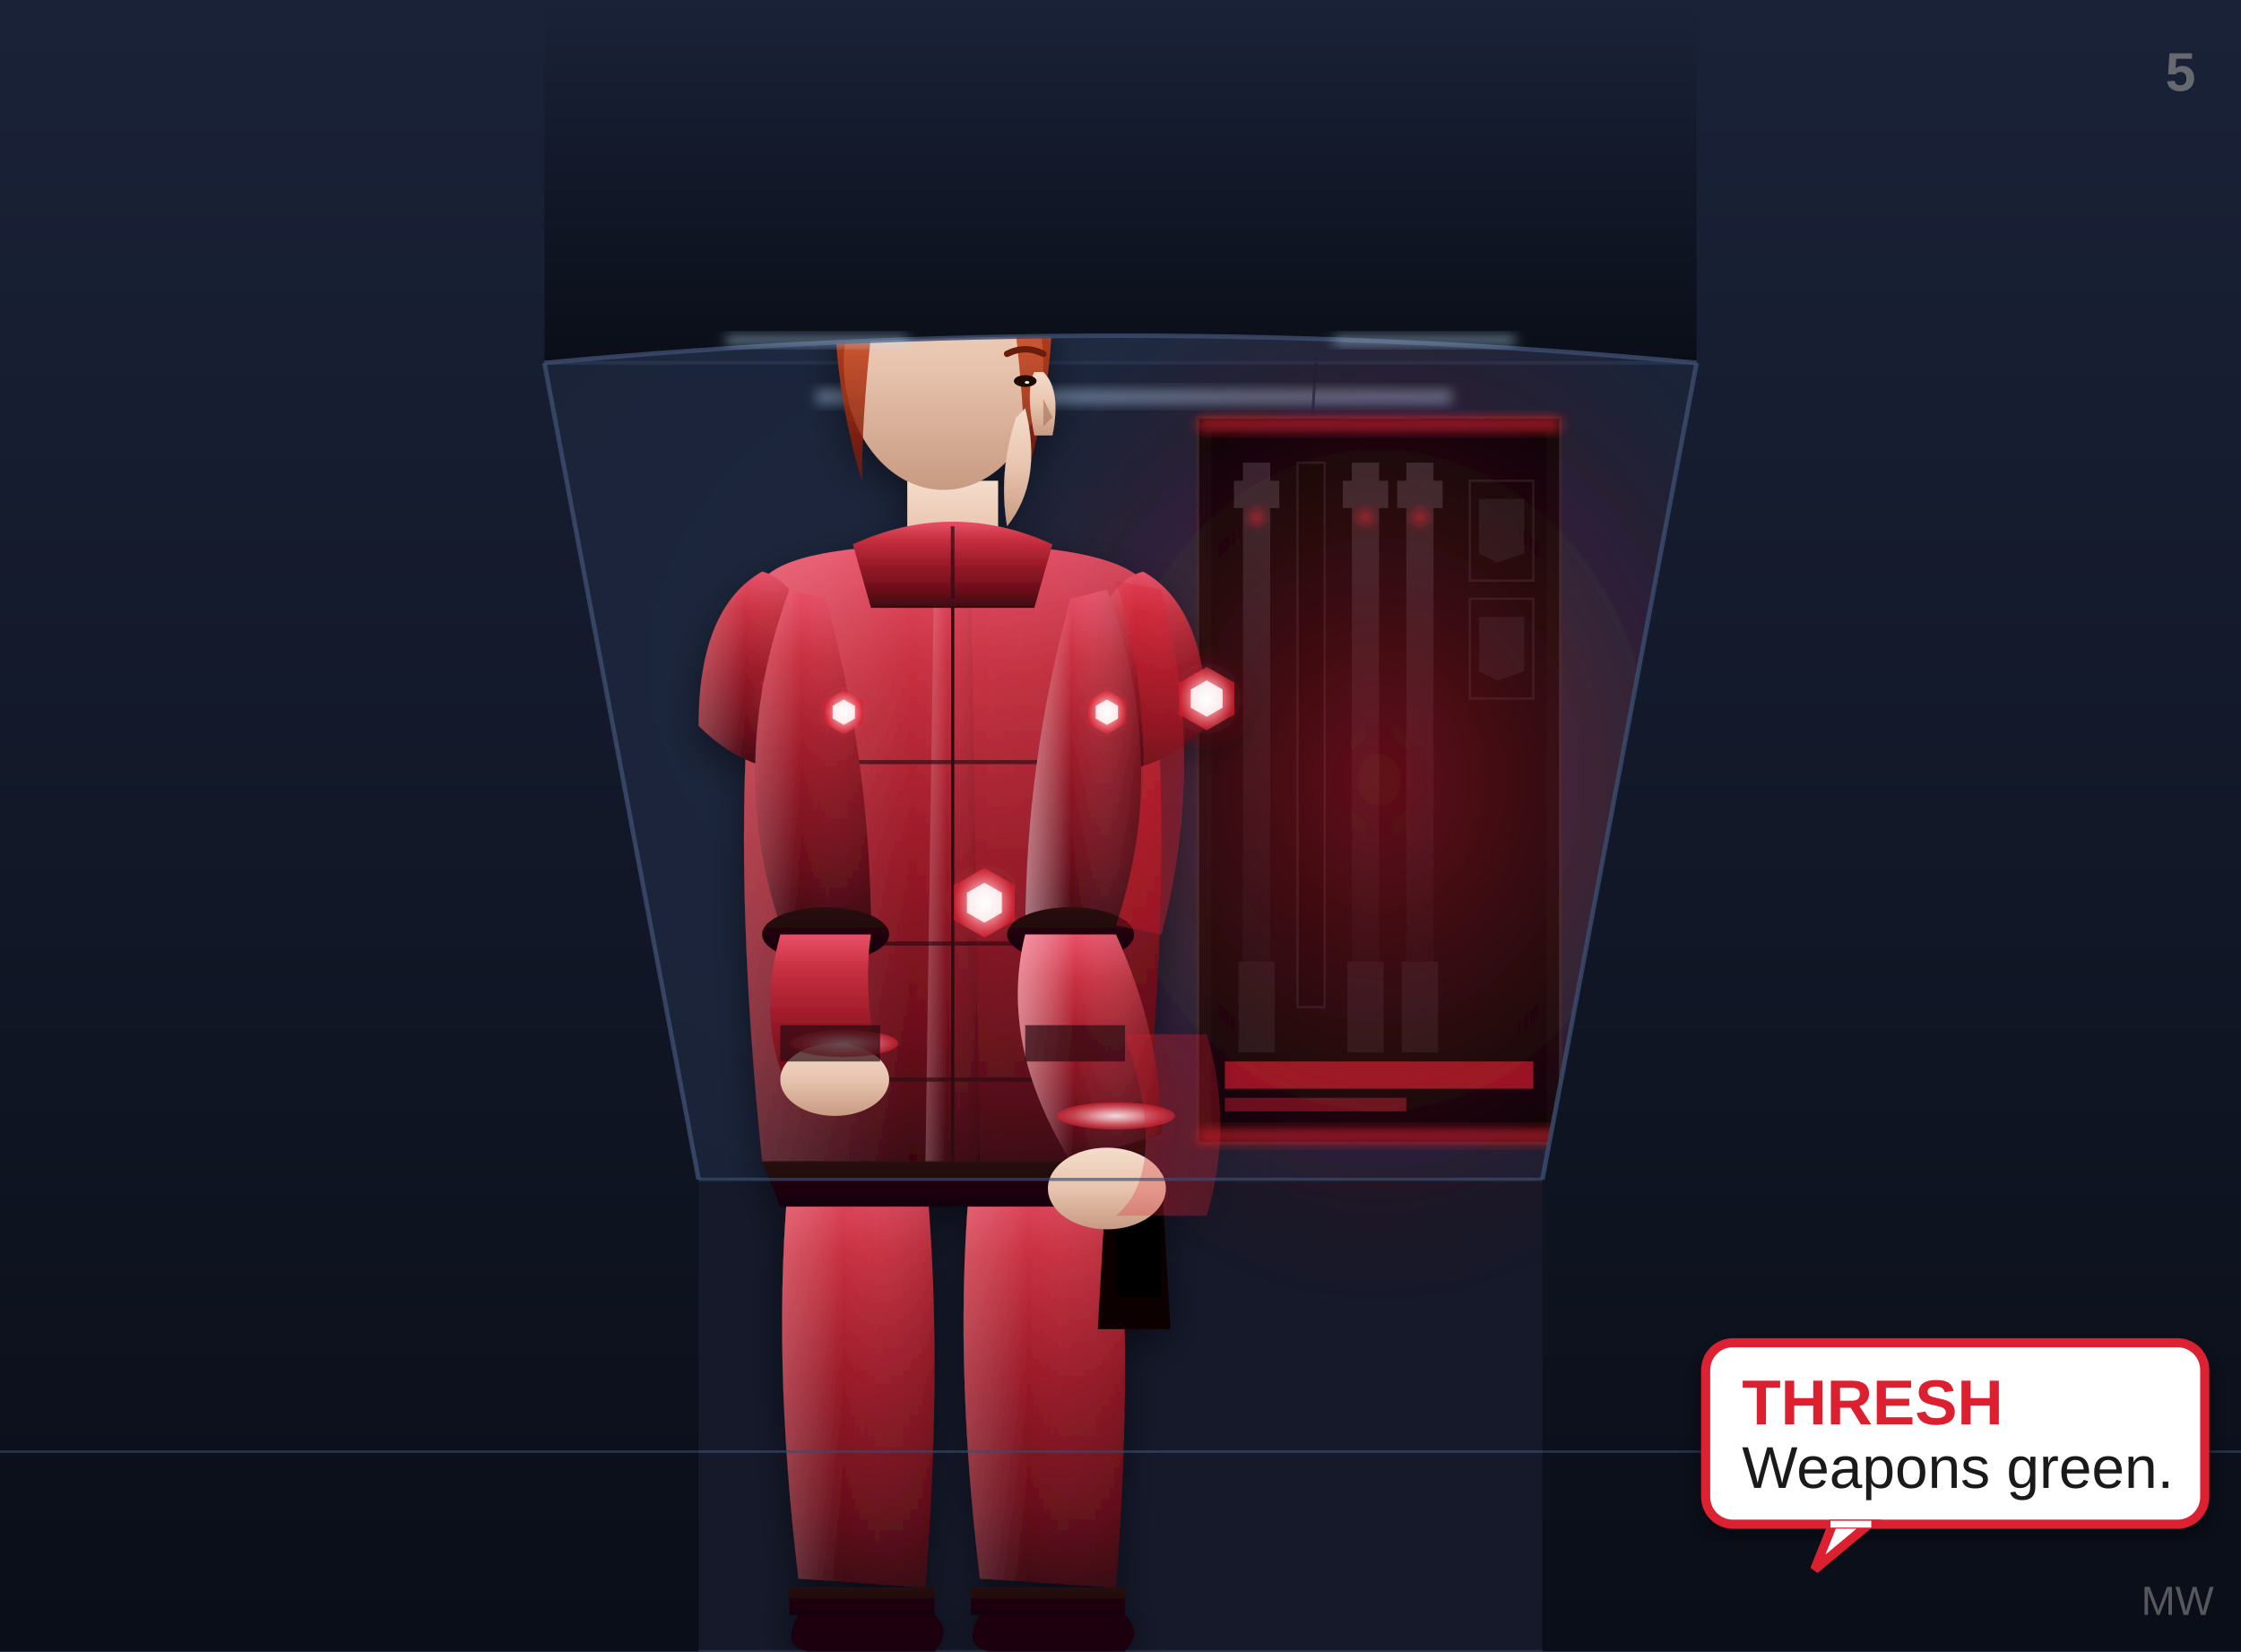
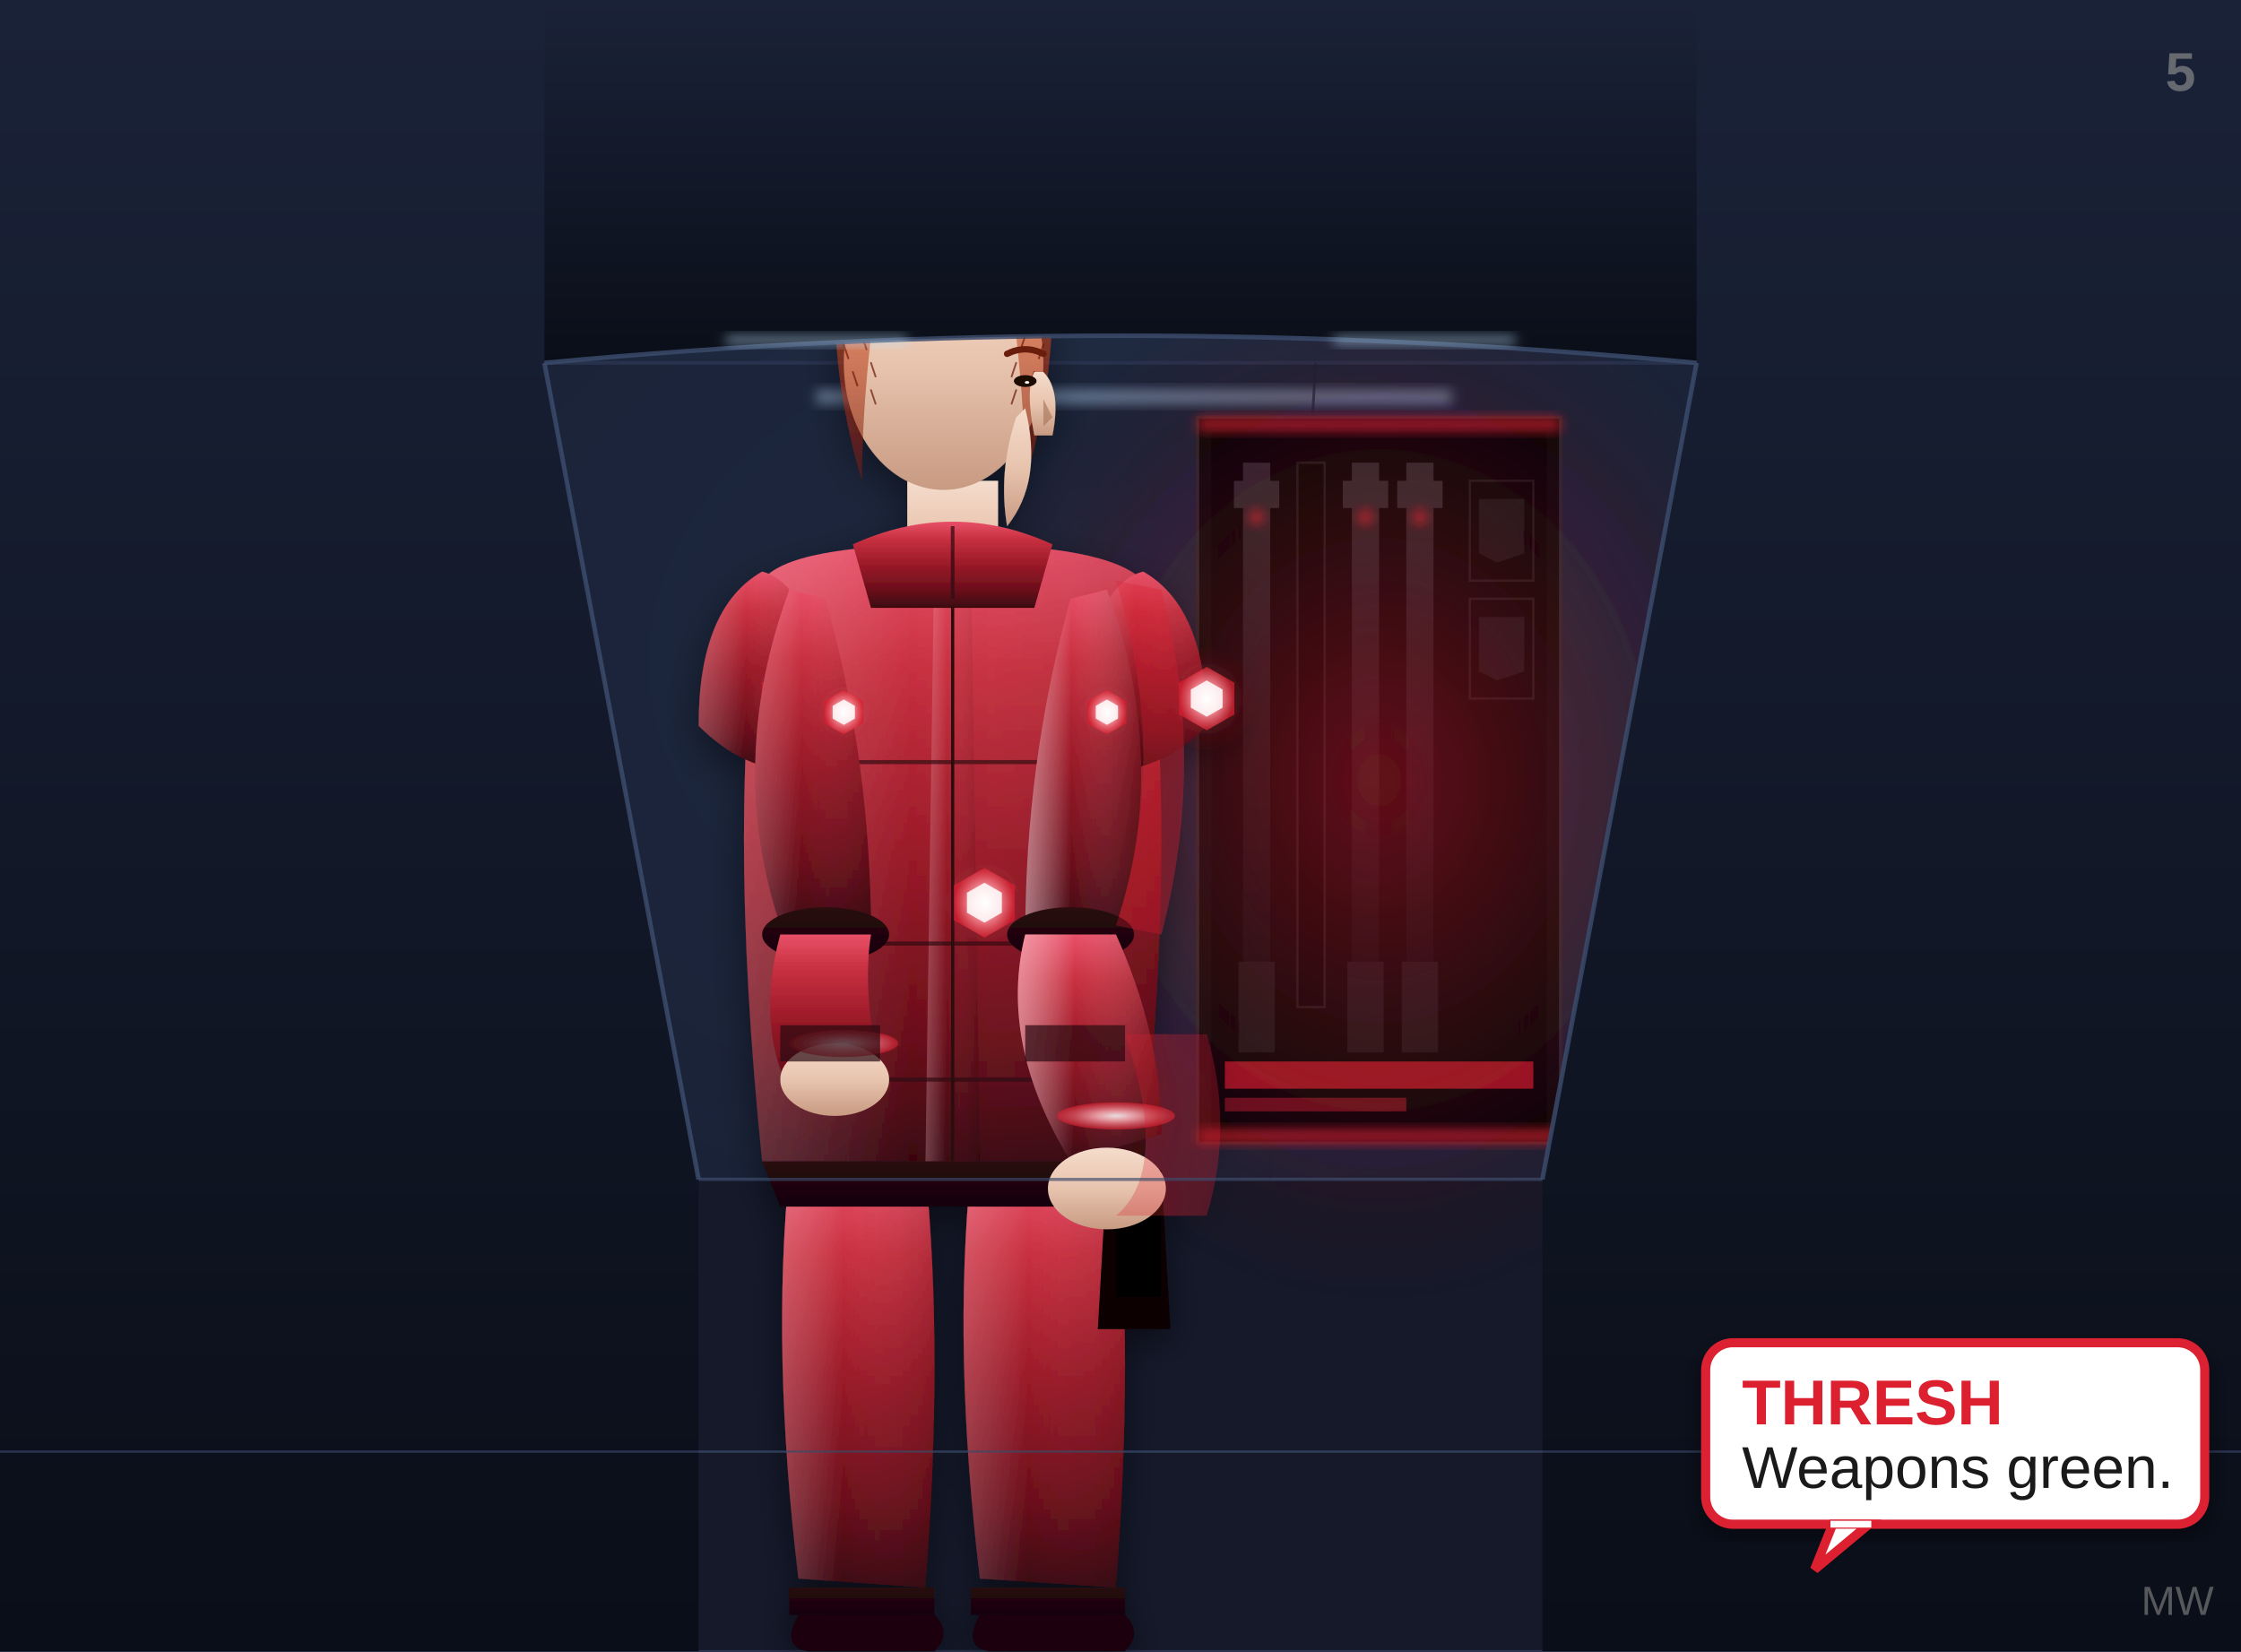
<svg xmlns="http://www.w3.org/2000/svg" viewBox="0 0 494 364" width="494" height="364">
  <defs>
    <filter id="balloonShadow" x="-10%" y="-10%" width="120%" height="120%">
      <feDropShadow dx="0" dy="2" stdDeviation="2.5" flood-color="#000" flood-opacity="0.45" />
    </filter>
    <linearGradient id="p5suitMetal" x1="0%" y1="0%" x2="0%" y2="100%">
      <stop offset="0%" stop-color="#e85068" />
      <stop offset="20%" stop-color="#c83040" />
      <stop offset="50%" stop-color="#9a1a28" />
      <stop offset="80%" stop-color="#6a0e1a" />
      <stop offset="100%" stop-color="#3a0610" />
    </linearGradient>
    <linearGradient id="p5suitHighlight" x1="0%" y1="0%" x2="100%" y2="0%">
      <stop offset="0%" stop-color="#ffd0d8" stop-opacity="0.55" />
      <stop offset="40%" stop-color="#ffffff" stop-opacity="0" />
      <stop offset="100%" stop-color="#000000" stop-opacity="0.25" />
    </linearGradient>
    <linearGradient id="p5suitSeam" x1="0%" y1="0%" x2="0%" y2="100%">
      <stop offset="0%" stop-color="#2a0810" />
      <stop offset="100%" stop-color="#150408" />
    </linearGradient>
    <linearGradient id="p5skinTone" x1="0%" y1="0%" x2="0%" y2="100%">
      <stop offset="0%" stop-color="#f5dccc" />
      <stop offset="50%" stop-color="#e8c4ae" />
      <stop offset="100%" stop-color="#c89a82" />
    </linearGradient>
    <linearGradient id="p5hair" x1="0%" y1="0%" x2="0%" y2="100%">
      <stop offset="0%" stop-color="#d85020" />
      <stop offset="50%" stop-color="#a83012" />
      <stop offset="100%" stop-color="#6a1a08" />
    </linearGradient>
    <radialGradient id="p5hologramCore" cx="50%" cy="50%">
      <stop offset="0%" stop-color="#ffffff" stop-opacity="1" />
      <stop offset="35%" stop-color="#ffb0b8" stop-opacity="0.95" />
      <stop offset="100%" stop-color="#dc2030" stop-opacity="0.7" />
    </radialGradient>
    <radialGradient id="p5hologramGlow" cx="50%" cy="50%">
      <stop offset="0%" stop-color="#ffb0b8" stop-opacity="0.6" />
      <stop offset="50%" stop-color="#dc2030" stop-opacity="0.2" />
      <stop offset="100%" stop-color="#3a0610" stop-opacity="0" />
    </radialGradient>
    <linearGradient id="p5bridgeFrame" x1="0%" y1="0%" x2="0%" y2="100%">
      <stop offset="0%" stop-color="#1a2238" />
      <stop offset="100%" stop-color="#0a0e18" />
    </linearGradient>
    <radialGradient id="p5corridorAmbient" cx="50%" cy="40%" r="80%">
      <stop offset="0%" stop-color="#2a3a58" stop-opacity="0.85" />
      <stop offset="60%" stop-color="#1a2238" stop-opacity="0.95" />
      <stop offset="100%" stop-color="#0a0e18" />
    </radialGradient>
    <radialGradient id="p5securityRim" cx="50%" cy="50%">
      <stop offset="0%" stop-color="#dc2030" stop-opacity="0.45" />
      <stop offset="60%" stop-color="#9a1a28" stop-opacity="0.18" />
      <stop offset="100%" stop-color="#3a0610" stop-opacity="0" />
    </radialGradient>
    <linearGradient id="p5rifleBody" x1="0%" y1="0%" x2="0%" y2="100%">
      <stop offset="0%" stop-color="#2a2a30" />
      <stop offset="50%" stop-color="#15161a" />
      <stop offset="100%" stop-color="#08090c" />
    </linearGradient>
    <filter id="p5bloom" x="-50%" y="-50%" width="200%" height="200%">
      <feGaussianBlur stdDeviation="3" />
    </filter>
    <filter id="p5softBloom" x="-50%" y="-50%" width="200%" height="200%">
      <feGaussianBlur stdDeviation="1.4" />
    </filter>
    <filter id="p5dropShadow" x="-50%" y="-50%" width="200%" height="200%">
      <feDropShadow dx="0" dy="3" stdDeviation="4" flood-color="#000" flood-opacity="0.45" />
    </filter>
    <symbol id="p5hexNode" viewBox="-10 -10 20 20" overflow="visible">
      <polygon points="0,-9 7.8,-4.5 7.8,4.5 0,9 -7.8,4.5 -7.8,-4.5" fill="url(#p5hologramGlow)" filter="url(#p5bloom)" />
      <polygon points="0,-7 6.1,-3.5 6.1,3.5 0,7 -6.1,3.5 -6.1,-3.5" fill="url(#p5hologramCore)" />
      <polygon points="0,-4 3.5,-2 3.5,2 0,4 -3.5,2 -3.5,-2" fill="#ffffff" opacity="0.85" />
    </symbol>
  </defs>
  <g id="p5-corridor">
    <rect width="494" height="364" fill="#0a0e18" />
    <rect width="494" height="364" fill="url(#p5corridorAmbient)" opacity="0.9" />
    <path d="M120,80 L374,80 L340,260 L154,260 Z" fill="#1a2238" opacity="0.65" />
    <line x1="120" y1="80" x2="374" y2="80" stroke="#2a3450" stroke-width="0.8" opacity="0.85" />
    <line x1="154" y1="260" x2="340" y2="260" stroke="#2a3450" stroke-width="0.8" opacity="0.85" />
    <line x1="120" y1="80" x2="154" y2="260" stroke="#2a3450" stroke-width="0.7" opacity="0.7" />
    <line x1="374" y1="80" x2="340" y2="260" stroke="#2a3450" stroke-width="0.7" opacity="0.7" />
    <rect x="180" y="86" width="140" height="3" fill="#7c92ae" filter="url(#p5softBloom)" opacity="0.8" />
    <line x1="200" y1="80" x2="210" y2="260" stroke="#1a2238" stroke-width="0.6" opacity="0.7" />
    <line x1="290" y1="80" x2="280" y2="260" stroke="#1a2238" stroke-width="0.6" opacity="0.7" />
    <path d="M154,260 L340,260 L494,364 L0,364 Z" fill="#15192a" />
    <line x1="0" y1="364" x2="494" y2="364" stroke="#2a3450" stroke-width="0.5" />
    <line x1="100" y1="320" x2="394" y2="320" stroke="#2a3450" stroke-width="0.4" opacity="0.55" />
  </g>
  <g id="p5-weapon-rack" transform="translate(264, 92)">
    <rect x="0" y="0" width="80" height="160" fill="#0a0a0c" />
    <rect x="0" y="0" width="80" height="160" fill="none" stroke="#2a2a30" stroke-width="0.7" />
    <rect x="3" y="3" width="74" height="154" fill="#040406" />
    <rect x="0" y="0" width="80" height="3" fill="#dc2030" filter="url(#p5softBloom)" opacity="0.75" />
    <rect x="0" y="157" width="80" height="3" fill="#dc2030" filter="url(#p5softBloom)" opacity="0.75" />
    <g id="p5-rack-rifles">
      <rect x="10" y="10" width="6" height="120" fill="url(#p5rifleBody)" />
      <rect x="8" y="14" width="10" height="6" fill="#2a2a30" />
      <rect x="9" y="120" width="8" height="20" fill="#15161a" />
      <circle cx="13" cy="22" r="1.5" fill="#dc2030" filter="url(#p5softBloom)" />
      <rect x="22" y="10" width="6" height="120" fill="#020203" stroke="#1a1a1d" stroke-width="0.5" />
      <rect x="34" y="10" width="6" height="120" fill="url(#p5rifleBody)" />
      <rect x="32" y="14" width="10" height="6" fill="#2a2a30" />
      <rect x="33" y="120" width="8" height="20" fill="#15161a" />
      <circle cx="37" cy="22" r="1.5" fill="#dc2030" filter="url(#p5softBloom)" />
      <rect x="46" y="10" width="6" height="120" fill="url(#p5rifleBody)" />
      <rect x="44" y="14" width="10" height="6" fill="#2a2a30" />
      <rect x="45" y="120" width="8" height="20" fill="#15161a" />
      <circle cx="49" cy="22" r="1.5" fill="#dc2030" filter="url(#p5softBloom)" />
      <rect x="60" y="14" width="14" height="22" fill="#040406" stroke="#1a1a1d" stroke-width="0.5" />
      <path d="M62,18 L72,18 L72,30 L66,32 L62,30 Z" fill="#15161a" />
      <rect x="60" y="40" width="14" height="22" fill="#040406" stroke="#1a1a1d" stroke-width="0.5" />
      <path d="M62,44 L72,44 L72,56 L66,58 L62,56 Z" fill="#15161a" />
    </g>
    <rect x="6" y="142" width="68" height="6" fill="#dc2030" opacity="0.7" />
    <rect x="6" y="150" width="40" height="3" fill="#9a1a28" opacity="0.65" />
    <ellipse cx="40" cy="80" rx="100" ry="120" fill="url(#p5securityRim)" filter="url(#p5bloom)" />
  </g>
  <g id="p5-thresh" filter="url(#p5dropShadow)" transform="translate(186, 88)">
    <g id="p5-rifle-held">
      <rect x="42" y="80" width="6" height="100" fill="url(#p5rifleBody)" transform="rotate(-15 45 130)" />
      <rect x="38" y="76" width="14" height="8" fill="#2a2a30" transform="rotate(-15 45 80)" />
      <rect x="40" y="178" width="10" height="14" fill="#15161a" transform="rotate(-15 45 185)" />
      <circle cx="35" cy="98" r="2" fill="#dc2030" filter="url(#p5softBloom)" transform="rotate(-15 45 100)" />
    </g>
    <g id="p5-thresh-figure">
      <g id="p5-thresh-legs">
        <path d="M-12,170 Q-16,210 -10,260 L18,262 Q22,210 18,170 Z" fill="url(#p5suitMetal)" />
        <path d="M-12,170 Q-16,210 -10,260 L18,262 Q22,210 18,170 Z" fill="url(#p5suitHighlight)" opacity="0.45" />
        <rect x="-12" y="262" width="32" height="6" fill="url(#p5suitSeam)" />
        <path d="M-10,268 Q-14,275 -8,276 L20,276 Q24,272 20,268 Z" fill="#1a0408" />
        <path d="M28,170 Q24,210 30,260 L60,262 Q64,210 60,170 Z" fill="url(#p5suitMetal)" />
        <path d="M28,170 Q24,210 30,260 L60,262 Q64,210 60,170 Z" fill="url(#p5suitHighlight)" opacity="0.4" />
        <rect x="28" y="262" width="34" height="6" fill="url(#p5suitSeam)" />
        <path d="M30,268 Q26,275 32,276 L62,276 Q66,272 62,268 Z" fill="#1a0408" />
      </g>
      <g id="p5-thresh-torso">
        <path d="M-18,168 L66,168 L62,178 L-14,178 Z" fill="url(#p5suitSeam)" />
        <path d="M-18,40 Q-26,90 -18,168 L66,168 Q74,90 66,40 Q58,32 24,32 Q-12,32 -18,40 Z" fill="url(#p5suitMetal)" />
        <path d="M-18,40 Q-26,90 -18,168 L66,168 Q74,90 66,40 Q58,32 24,32 Q-12,32 -18,40 Z" fill="url(#p5suitHighlight)" opacity="0.4" />
        <path d="M20,32 L28,32 L30,168 L18,168 Z" fill="url(#p5suitMetal)" />
        <path d="M20,32 L28,32 L30,168 L18,168 Z" fill="url(#p5suitHighlight)" opacity="0.5" />
        <line x1="24" y1="32" x2="24" y2="168" stroke="#2a0810" stroke-width="0.7" />
        <line x1="-14" y1="80" x2="62" y2="80" stroke="#2a0810" stroke-width="0.9" opacity="0.65" />
        <line x1="-14" y1="120" x2="62" y2="120" stroke="#2a0810" stroke-width="0.9" opacity="0.65" />
        <line x1="-14" y1="150" x2="62" y2="150" stroke="#2a0810" stroke-width="0.9" opacity="0.65" />
        <path d="M-18,38 Q-32,46 -32,72 Q-22,82 -10,82 L-6,55 Q-10,40 -18,38 Z" fill="url(#p5suitMetal)" />
        <path d="M-18,38 Q-32,46 -32,72 Q-22,82 -10,82 L-6,55 Q-10,40 -18,38 Z" fill="url(#p5suitHighlight)" opacity="0.5" />
        <path d="M66,38 Q80,46 80,72 Q70,82 58,82 L54,55 Q58,40 66,38 Z" fill="url(#p5suitMetal)" />
        <path d="M66,38 Q80,46 80,72 Q70,82 58,82 L54,55 Q58,40 66,38 Z" fill="url(#p5suitHighlight)" opacity="0.4" />
        <use href="#p5hexNode" x="-22" y="56" width="20" height="20" />
        <use href="#p5hexNode" x="70" y="56" width="20" height="20" />
        <use href="#p5hexNode" x="20" y="100" width="22" height="22" />
        <path d="M58,170 L70,170 L72,205 L56,205 Z" fill="#0a0204" />
        <rect x="60" y="178" width="10" height="20" fill="#050102" />
      </g>
      <g id="p5-thresh-arm-rifle">
        <path d="M58,42 Q72,80 60,116 L40,118 Q40,80 50,44 Z" fill="url(#p5suitMetal)" />
        <path d="M58,42 Q72,80 60,116 L40,118 Q40,80 50,44 Z" fill="url(#p5suitHighlight)" />
        <ellipse cx="50" cy="118" rx="14" ry="6" fill="url(#p5suitSeam)" />
        <path d="M40,118 Q34,142 50,168 L70,162 Q70,140 60,118 Z" fill="url(#p5suitMetal)" />
        <path d="M40,118 Q34,142 50,168 L70,162 Q70,140 60,118 Z" fill="url(#p5suitHighlight)" />
        <ellipse cx="58" cy="174" rx="13" ry="9" fill="url(#p5skinTone)" />
        <use href="#p5hexNode" x="51" y="62" width="14" height="14" />
        <ellipse cx="60" cy="158" rx="13" ry="3" fill="url(#p5hologramCore)" opacity="0.85" />
        <path d="M40,138 L62,138 L62,146 L40,146 Z" fill="#2a0810" opacity="0.7" />
      </g>
      <g id="p5-thresh-arm-barrel">
        <path d="M-12,42 Q-26,80 -14,116 L6,118 Q6,80 -4,44 Z" fill="url(#p5suitMetal)" />
        <path d="M-12,42 Q-26,80 -14,116 L6,118 Q6,80 -4,44 Z" fill="url(#p5suitHighlight)" opacity="0.45" />
        <ellipse cx="-4" cy="118" rx="14" ry="6" fill="url(#p5suitSeam)" />
        <path d="M-14,118 Q-20,140 -10,156 L8,150 Q4,130 6,118 Z" fill="url(#p5suitMetal)" />
        <ellipse cx="-2" cy="150" rx="12" ry="8" fill="url(#p5skinTone)" />
        <use href="#p5hexNode" x="-7" y="62" width="14" height="14" />
        <ellipse cx="0" cy="142" rx="12" ry="3" fill="url(#p5hologramCore)" opacity="0.85" />
        <path d="M-14,138 L8,138 L8,146 L-14,146 Z" fill="#2a0810" opacity="0.7" />
      </g>
      <g id="p5-thresh-neck">
        <path d="M14,18 L14,42 L34,42 L34,18 Z" fill="url(#p5skinTone)" />
        <path d="M2,32 Q24,22 46,32 L42,46 L6,46 Z" fill="url(#p5suitMetal)" />
        <line x1="24" y1="28" x2="24" y2="44" stroke="#2a0810" stroke-width="0.8" opacity="0.7" />
      </g>
      <g id="p5-thresh-head">
        <ellipse cx="22" cy="-8" rx="22" ry="28" fill="url(#p5skinTone)" />
-         <path d="M-2,-22 Q-2,-2 4,18 Q4,4 6,-14 Z" fill="url(#p5hair)" opacity="0.85" />
-         <path d="M46,-22 Q46,-2 40,18 Q40,4 38,-14 Z" fill="url(#p5hair)" opacity="0.85" />
-         <path d="M2,-26 Q4,-44 22,-50 Q44,-46 46,-26 Q40,-32 22,-32 Q6,-32 2,-26 Z" fill="url(#p5hair)" />
-         <path d="M6,-30 Q22,-42 40,-30" fill="none" stroke="#6a1a08" stroke-width="1" opacity="0.85" />
-         <path d="M8,-20 Q22,-30 38,-20" fill="none" stroke="#a83012" stroke-width="0.7" opacity="0.6" />
+         <path d="M-2,-22 Q-2,-2 4,18 Q4,4 6,-14 Z" fill="url(#p5hair)" opacity="0.55" />
+         <path d="M46,-22 Q46,-2 40,18 Q40,4 38,-14 Z" fill="url(#p5hair)" opacity="0.55" />
+         <g stroke="#6a1a08" stroke-width="0.4" stroke-linecap="round" opacity="0.7">
+           <line x1="0" y1="-12" x2="1" y2="-9" />
+           <line x1="2" y1="-6" x2="3" y2="-3" />
+           <line x1="4" y1="-14" x2="5" y2="-11" />
+           <line x1="6" y1="-8" x2="7" y2="-5" />
+           <line x1="6" y1="-2" x2="7" y2="1" />
+           <line x1="44" y1="-12" x2="43" y2="-9" />
+           <line x1="42" y1="-6" x2="41" y2="-3" />
+           <line x1="40" y1="-14" x2="39" y2="-11" />
+           <line x1="38" y1="-8" x2="37" y2="-5" />
+           <line x1="38" y1="-2" x2="37" y2="1" />
+         </g>
+         <path d="M2,-26 Q22,-32 44,-26 Q46,-26 46,-22 Q42,-22 22,-26 Q4,-22 2,-22 Q2,-26 2,-26 Z" fill="url(#p5hair)" />
+         <path d="M4,-26 Q6,-50 18,-58 Q34,-56 44,-46 Q48,-30 46,-26 Q42,-38 36,-46 Q24,-50 14,-44 Q6,-32 4,-26 Z" fill="url(#p5hair)" />
+         <path d="M10,-32 Q18,-44 34,-44 Q42,-38 44,-30 Q34,-40 24,-42 Q14,-40 10,-32 Z" fill="#6a1a08" opacity="0.55" />
+         <g stroke="#6a1a08" stroke-width="1" stroke-linecap="round" fill="none" opacity="0.85">
+           <path d="M6,-30 Q16,-42 30,-44" />
+           <path d="M10,-34 Q22,-46 38,-42" />
+           <path d="M14,-38 Q28,-48 42,-38" />
+           <path d="M18,-44 Q32,-50 44,-32" />
+         </g>
+         <g stroke="#e8a05a" stroke-width="0.8" stroke-linecap="round" fill="none" opacity="0.85">
+           <path d="M14,-46 Q26,-52 38,-44" />
+           <path d="M18,-50 Q30,-54 40,-46" />
+         </g>
+         <path d="M22,-58 L28,-58 L30,-56 Q26,-54 22,-54 Z" fill="#d85020" opacity="0.85" />
        <path d="M44,-6 Q48,-2 46,8 L42,8 Q40,-2 42,-6 Z" fill="url(#p5skinTone)" />
        <path d="M40,2 Q44,18 36,28 Q34,16 38,4 Z" fill="url(#p5skinTone)" />
        <ellipse cx="40" cy="-4" rx="2.5" ry="1.3" fill="#1a0a04" />
        <ellipse cx="40.4" cy="-3.7" rx="0.5" ry="0.3" fill="#ffffff" />
        <path d="M36,-10 Q40,-12 44,-10" fill="none" stroke="#6a1a08" stroke-width="1.4" stroke-linecap="round" />
        <path d="M44,0 L46,4 L44,6 Z" fill="#a8765a" opacity="0.65" />
      </g>
    </g>
    <path d="M60,40 Q72,80 60,116 L70,118 Q80,80 70,42 Z" fill="#dc2030" opacity="0.32" />
    <path d="M62,140 Q72,170 60,180 L80,180 Q86,160 80,140 Z" fill="#dc2030" opacity="0.28" />
  </g>
  <g id="p5-archway">
    <path d="M0,0 L120,0 L120,80 L154,260 L154,364 L0,364 Z" fill="url(#p5bridgeFrame)" />
    <path d="M494,0 L374,0 L374,80 L340,260 L340,364 L494,364 Z" fill="url(#p5bridgeFrame)" />
    <path d="M120,0 L374,0 L374,80 Q247,68 120,80 Z" fill="url(#p5bridgeFrame)" />
    <path d="M120,80 Q247,68 374,80" fill="none" stroke="#3a4a6a" stroke-width="1" opacity="0.85" />
    <line x1="120" y1="80" x2="154" y2="260" stroke="#3a4a6a" stroke-width="1" opacity="0.85" />
    <line x1="374" y1="80" x2="340" y2="260" stroke="#3a4a6a" stroke-width="1" opacity="0.85" />
    <line x1="154" y1="260" x2="340" y2="260" stroke="#3a4a6a" stroke-width="0.7" opacity="0.65" />
    <rect x="160" y="74" width="40" height="2" fill="#bfe4ff" filter="url(#p5softBloom)" opacity="0.55" />
    <rect x="294" y="74" width="40" height="2" fill="#bfe4ff" filter="url(#p5softBloom)" opacity="0.55" />
    <line x1="0" y1="320" x2="494" y2="320" stroke="#3a4a6a" stroke-width="0.5" opacity="0.65" />
  </g>
  <g id="p5-dialogue">
    <rect x="376" y="296" width="110" height="40" rx="6" fill="white" stroke="#dc2030" stroke-width="2" filter="url(#balloonShadow)" />
    <polygon points="404,336 412,336 400,346" fill="white" stroke="#dc2030" stroke-width="2" />
    <line x1="403.5" y1="336" x2="412.5" y2="336" stroke="white" stroke-width="1.5" />
    <text x="384" y="314" font-family="Helvetica Neue, Arial, sans-serif" font-size="14" font-weight="800" fill="#dc2030">THRESH</text>
    <text x="384" y="328" font-family="Helvetica Neue, Arial, sans-serif" font-size="13" fill="#1a1a1a">Weapons green.</text>
  </g>
  <g id="p5-meta">
    <text x="484" y="20" text-anchor="end" font-family="Helvetica Neue, Arial, sans-serif" font-size="12" font-weight="bold" fill="#888" opacity="0.7">5</text>
    <text x="488" y="356" text-anchor="end" font-family="Helvetica Neue, Arial, sans-serif" font-size="9" fill="#888" opacity="0.6">MW</text>
  </g>
</svg>
